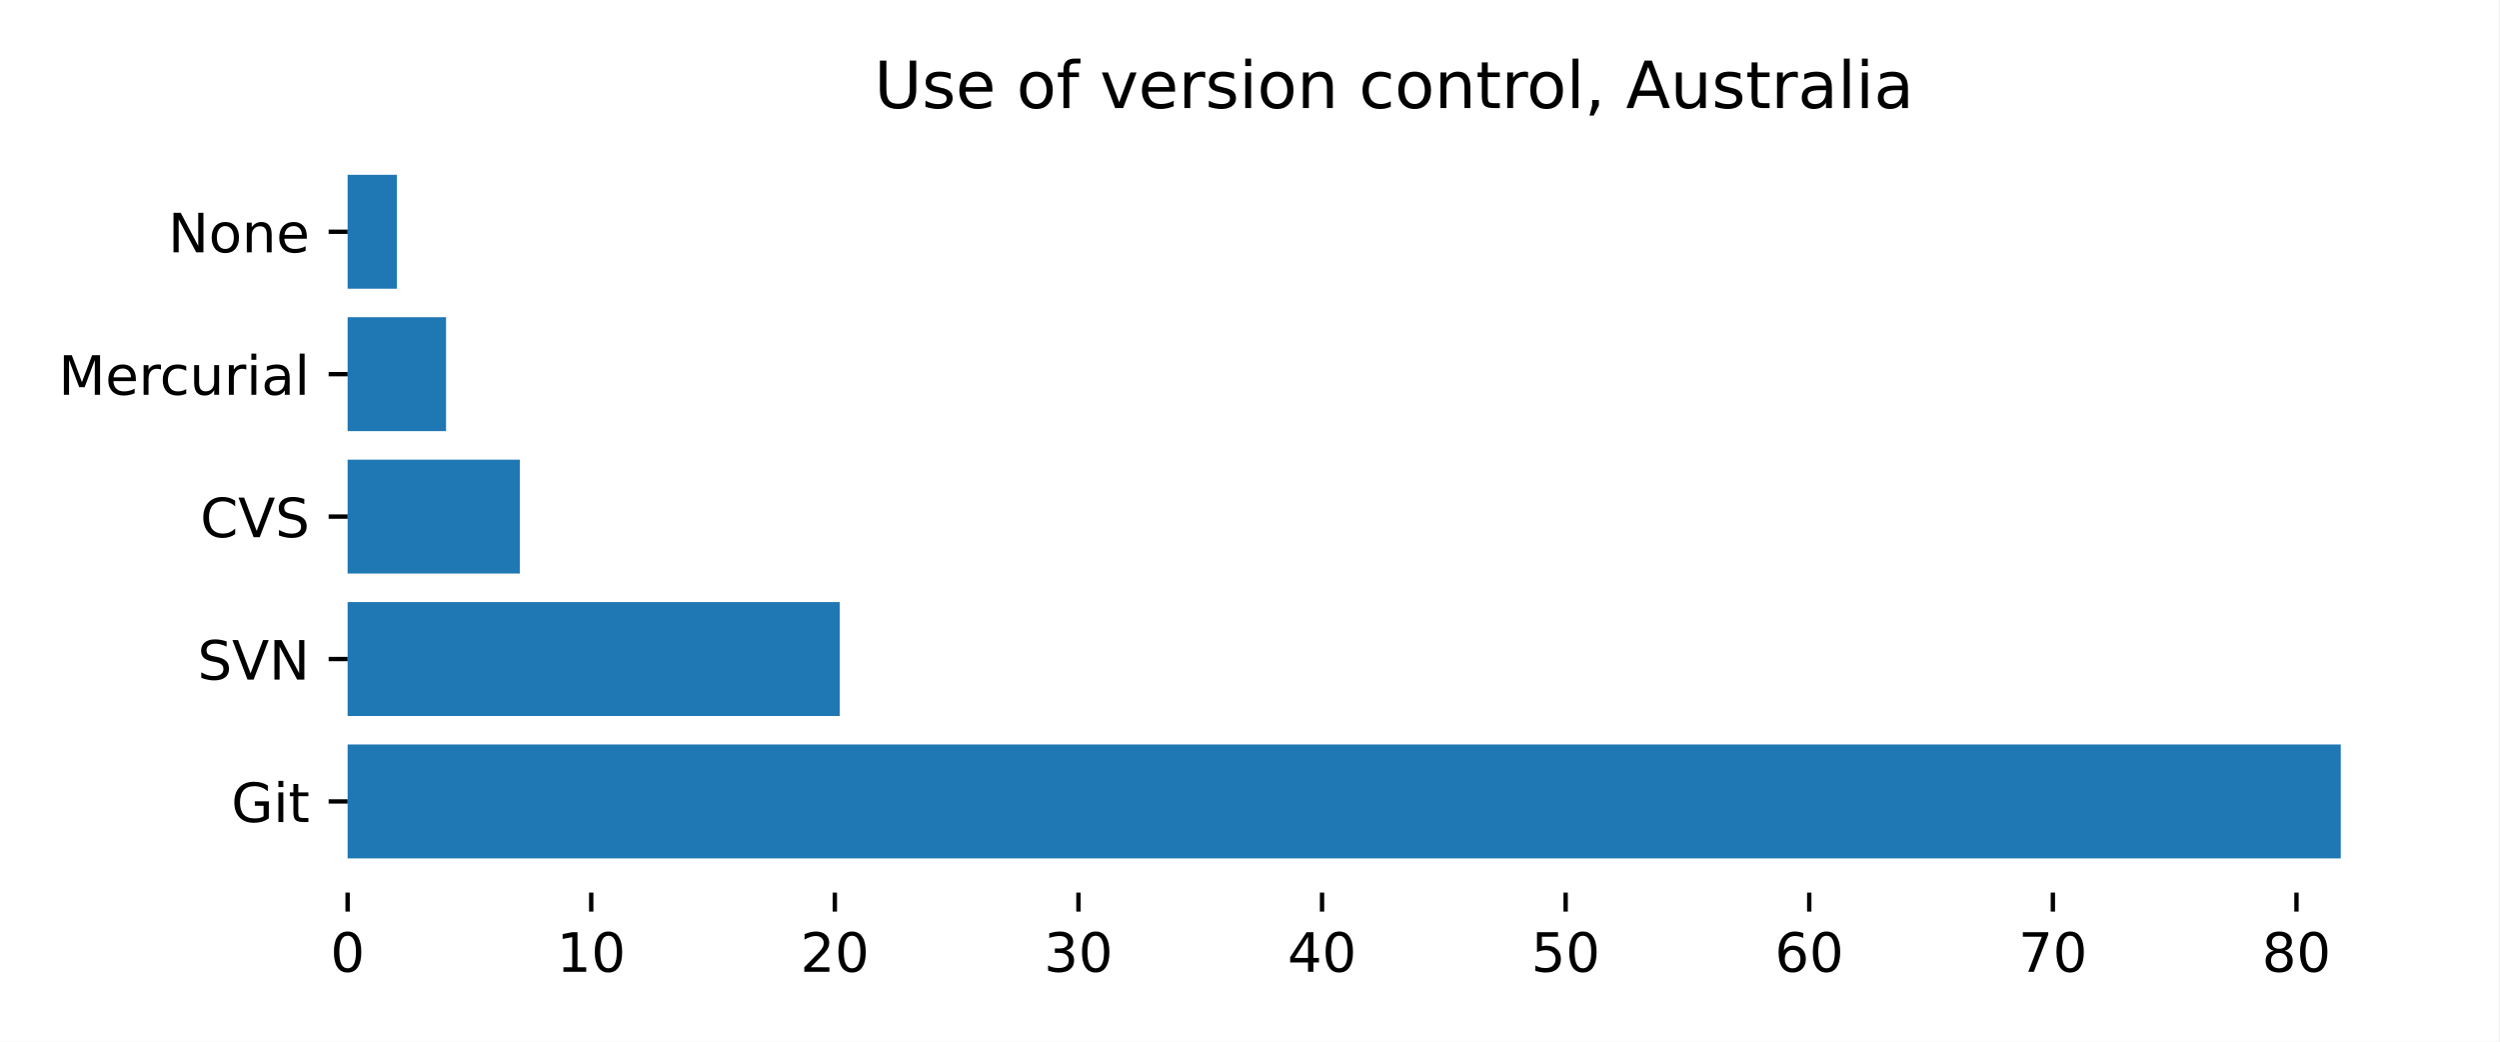
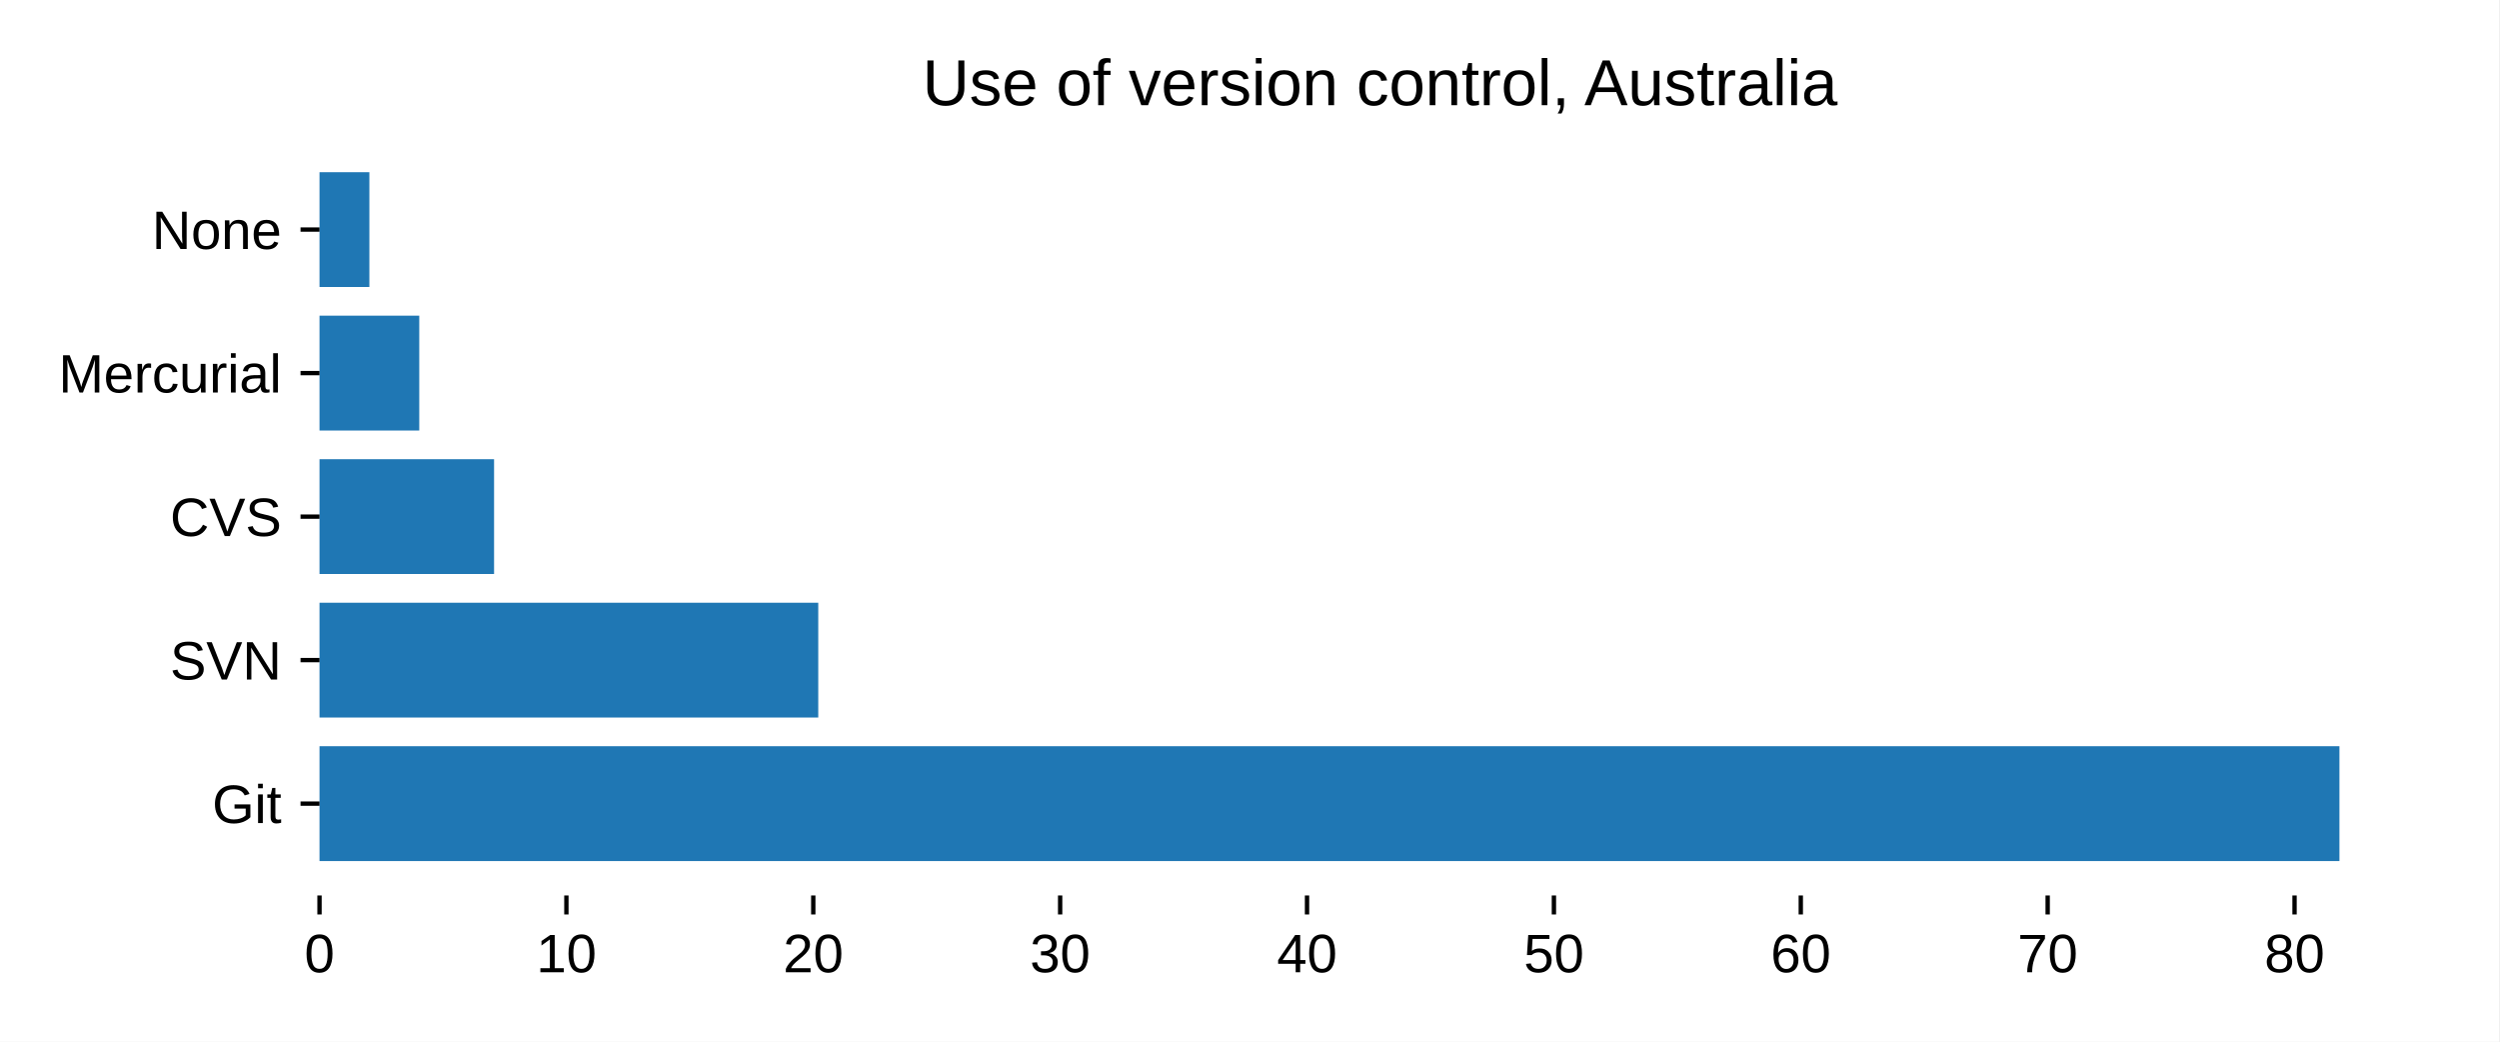
<svg xmlns="http://www.w3.org/2000/svg" xmlns:xlink="http://www.w3.org/1999/xlink" height="192pt" version="1.1" viewBox="0 0 460.8 192" width="460.8pt">
  <defs>
    <style type="text/css">*{stroke-linecap:butt;stroke-linejoin:round;}</style>
  </defs>
  <g id="figure_1">
    <g id="patch_1">
      <path d="M 0 192  L 460.8 192  L 460.8 0  L 0 0  z " style="fill:#ffffff;" />
    </g>
    <g id="axes_1">
      <g id="patch_2">
-         <path d="M 64.098 164.522  L 450 164.522  L 450 25.918  L 64.098 25.918  z " style="fill:#ffffff;" />
+         <path d="M 58.916 165.055  L 450 165.055  L 450 25.389  L 58.916 25.389  z " style="fill:#ffffff;" />
      </g>
      <g id="patch_3">
-         <path clip-path="url(#pcf2e722179)" d="M 64.098 158.222  L 431.624 158.222  L 431.624 137.221  L 64.098 137.221  z " style="fill:#1f77b4;" />
+         <path clip-path="url(#pc35b9255b3)" d="M 58.916 158.706  L 431.377 158.706  L 431.377 137.545  L 58.916 137.545  z " style="fill:#1f77b4;" />
      </g>
      <g id="patch_4">
-         <path clip-path="url(#pcf2e722179)" d="M 64.098 131.971  L 154.845 131.971  L 154.845 110.97  L 64.098 110.97  z " style="fill:#1f77b4;" />
+         <path clip-path="url(#pc35b9255b3)" d="M 58.916 132.255  L 150.881 132.255  L 150.881 111.093  L 58.916 111.093  z " style="fill:#1f77b4;" />
      </g>
      <g id="patch_5">
-         <path clip-path="url(#pcf2e722179)" d="M 64.098 105.72  L 95.86 105.72  L 95.86 84.72  L 64.098 84.72  z " style="fill:#1f77b4;" />
+         <path clip-path="url(#pc35b9255b3)" d="M 58.916 105.803  L 91.104 105.803  L 91.104 84.641  L 58.916 84.641  z " style="fill:#1f77b4;" />
      </g>
      <g id="patch_6">
-         <path clip-path="url(#pcf2e722179)" d="M 64.098 79.47  L 82.248 79.47  L 82.248 58.469  L 64.098 58.469  z " style="fill:#1f77b4;" />
+         <path clip-path="url(#pc35b9255b3)" d="M 58.916 79.351  L 77.309 79.351  L 77.309 58.19  L 58.916 58.19  z " style="fill:#1f77b4;" />
      </g>
      <g id="patch_7">
-         <path clip-path="url(#pcf2e722179)" d="M 64.098 53.219  L 73.173 53.219  L 73.173 32.218  L 64.098 32.218  z " style="fill:#1f77b4;" />
+         <path clip-path="url(#pc35b9255b3)" d="M 58.916 52.899  L 68.112 52.899  L 68.112 31.738  L 58.916 31.738  z " style="fill:#1f77b4;" />
      </g>
      <g id="matplotlib.axis_1">
        <g id="xtick_1">
          <g id="line2d_1">
            <defs>
              <path d="M 0 0  L 0 3.5  " id="mc3a356a46d" style="stroke:#000000;stroke-width:0.8;" />
            </defs>
            <g>
-               <use style="stroke:#000000;stroke-width:0.8;" x="64.098" xlink:href="#mc3a356a46d" y="164.522" />
+               <use style="stroke:#000000;stroke-width:0.8;" x="58.916" xlink:href="#mc3a356a46d" y="165.055" />
            </g>
          </g>
          <g id="text_1">
-             <text style="font-family:DejaVu Sans;font-size:10px;font-stretch:normal;font-style:normal;font-weight:normal;text-anchor:middle;" transform="rotate(-0, 64.09844, 179.1203)" x="64.098" y="179.12">0</text>
+             <text style="font-family:Arial;font-size:10px;font-stretch:normal;font-style:normal;font-weight:normal;text-anchor:middle;" transform="rotate(-0, 58.91562, 179.2125)" x="58.916" y="179.213">0</text>
          </g>
        </g>
        <g id="xtick_2">
          <g id="line2d_2">
            <g>
-               <use style="stroke:#000000;stroke-width:0.8;" x="109.018" xlink:href="#mc3a356a46d" y="164.522" />
+               <use style="stroke:#000000;stroke-width:0.8;" x="104.439" xlink:href="#mc3a356a46d" y="165.055" />
            </g>
          </g>
          <g id="text_2">
-             <text style="font-family:DejaVu Sans;font-size:10px;font-stretch:normal;font-style:normal;font-weight:normal;text-anchor:middle;" transform="rotate(-0, 109.0182, 179.1203)" x="109.018" y="179.12">10</text>
+             <text style="font-family:Arial;font-size:10px;font-stretch:normal;font-style:normal;font-weight:normal;text-anchor:middle;" transform="rotate(-0, 104.4387, 179.2125)" x="104.439" y="179.213">10</text>
          </g>
        </g>
        <g id="xtick_3">
          <g id="line2d_3">
            <g>
-               <use style="stroke:#000000;stroke-width:0.8;" x="153.938" xlink:href="#mc3a356a46d" y="164.522" />
+               <use style="stroke:#000000;stroke-width:0.8;" x="149.962" xlink:href="#mc3a356a46d" y="165.055" />
            </g>
          </g>
          <g id="text_3">
-             <text style="font-family:DejaVu Sans;font-size:10px;font-stretch:normal;font-style:normal;font-weight:normal;text-anchor:middle;" transform="rotate(-0, 153.938, 179.1203)" x="153.938" y="179.12">20</text>
+             <text style="font-family:Arial;font-size:10px;font-stretch:normal;font-style:normal;font-weight:normal;text-anchor:middle;" transform="rotate(-0, 149.9617, 179.2125)" x="149.962" y="179.213">20</text>
          </g>
        </g>
        <g id="xtick_4">
          <g id="line2d_4">
            <g>
-               <use style="stroke:#000000;stroke-width:0.8;" x="198.858" xlink:href="#mc3a356a46d" y="164.522" />
+               <use style="stroke:#000000;stroke-width:0.8;" x="195.485" xlink:href="#mc3a356a46d" y="165.055" />
            </g>
          </g>
          <g id="text_4">
-             <text style="font-family:DejaVu Sans;font-size:10px;font-stretch:normal;font-style:normal;font-weight:normal;text-anchor:middle;" transform="rotate(-0, 198.8577, 179.1203)" x="198.858" y="179.12">30</text>
+             <text style="font-family:Arial;font-size:10px;font-stretch:normal;font-style:normal;font-weight:normal;text-anchor:middle;" transform="rotate(-0, 195.4848, 179.2125)" x="195.485" y="179.213">30</text>
          </g>
        </g>
        <g id="xtick_5">
          <g id="line2d_5">
            <g>
-               <use style="stroke:#000000;stroke-width:0.8;" x="243.777" xlink:href="#mc3a356a46d" y="164.522" />
+               <use style="stroke:#000000;stroke-width:0.8;" x="241.008" xlink:href="#mc3a356a46d" y="165.055" />
            </g>
          </g>
          <g id="text_5">
-             <text style="font-family:DejaVu Sans;font-size:10px;font-stretch:normal;font-style:normal;font-weight:normal;text-anchor:middle;" transform="rotate(-0, 243.7775, 179.1203)" x="243.777" y="179.12">40</text>
+             <text style="font-family:Arial;font-size:10px;font-stretch:normal;font-style:normal;font-weight:normal;text-anchor:middle;" transform="rotate(-0, 241.0078, 179.2125)" x="241.008" y="179.213">40</text>
          </g>
        </g>
        <g id="xtick_6">
          <g id="line2d_6">
            <g>
-               <use style="stroke:#000000;stroke-width:0.8;" x="288.697" xlink:href="#mc3a356a46d" y="164.522" />
+               <use style="stroke:#000000;stroke-width:0.8;" x="286.531" xlink:href="#mc3a356a46d" y="165.055" />
            </g>
          </g>
          <g id="text_6">
-             <text style="font-family:DejaVu Sans;font-size:10px;font-stretch:normal;font-style:normal;font-weight:normal;text-anchor:middle;" transform="rotate(-0, 288.6972, 179.1203)" x="288.697" y="179.12">50</text>
+             <text style="font-family:Arial;font-size:10px;font-stretch:normal;font-style:normal;font-weight:normal;text-anchor:middle;" transform="rotate(-0, 286.5309, 179.2125)" x="286.531" y="179.213">50</text>
          </g>
        </g>
        <g id="xtick_7">
          <g id="line2d_7">
            <g>
-               <use style="stroke:#000000;stroke-width:0.8;" x="333.617" xlink:href="#mc3a356a46d" y="164.522" />
+               <use style="stroke:#000000;stroke-width:0.8;" x="332.054" xlink:href="#mc3a356a46d" y="165.055" />
            </g>
          </g>
          <g id="text_7">
-             <text style="font-family:DejaVu Sans;font-size:10px;font-stretch:normal;font-style:normal;font-weight:normal;text-anchor:middle;" transform="rotate(-0, 333.617, 179.1203)" x="333.617" y="179.12">60</text>
+             <text style="font-family:Arial;font-size:10px;font-stretch:normal;font-style:normal;font-weight:normal;text-anchor:middle;" transform="rotate(-0, 332.0539, 179.2125)" x="332.054" y="179.213">60</text>
          </g>
        </g>
        <g id="xtick_8">
          <g id="line2d_8">
            <g>
-               <use style="stroke:#000000;stroke-width:0.8;" x="378.537" xlink:href="#mc3a356a46d" y="164.522" />
+               <use style="stroke:#000000;stroke-width:0.8;" x="377.577" xlink:href="#mc3a356a46d" y="165.055" />
            </g>
          </g>
          <g id="text_8">
-             <text style="font-family:DejaVu Sans;font-size:10px;font-stretch:normal;font-style:normal;font-weight:normal;text-anchor:middle;" transform="rotate(-0, 378.5367, 179.1203)" x="378.537" y="179.12">70</text>
+             <text style="font-family:Arial;font-size:10px;font-stretch:normal;font-style:normal;font-weight:normal;text-anchor:middle;" transform="rotate(-0, 377.577, 179.2125)" x="377.577" y="179.213">70</text>
          </g>
        </g>
        <g id="xtick_9">
          <g id="line2d_9">
            <g>
-               <use style="stroke:#000000;stroke-width:0.8;" x="423.457" xlink:href="#mc3a356a46d" y="164.522" />
+               <use style="stroke:#000000;stroke-width:0.8;" x="423.1" xlink:href="#mc3a356a46d" y="165.055" />
            </g>
          </g>
          <g id="text_9">
-             <text style="font-family:DejaVu Sans;font-size:10px;font-stretch:normal;font-style:normal;font-weight:normal;text-anchor:middle;" transform="rotate(-0, 423.4565, 179.1203)" x="423.457" y="179.12">80</text>
+             <text style="font-family:Arial;font-size:10px;font-stretch:normal;font-style:normal;font-weight:normal;text-anchor:middle;" transform="rotate(-0, 423.1, 179.2125)" x="423.1" y="179.213">80</text>
          </g>
        </g>
      </g>
      <g id="matplotlib.axis_2">
        <g id="ytick_1">
          <g id="line2d_10">
            <defs>
              <path d="M 0 0  L -3.5 0  " id="m82278324de" style="stroke:#000000;stroke-width:0.8;" />
            </defs>
            <g>
-               <use style="stroke:#000000;stroke-width:0.8;" x="64.098" xlink:href="#m82278324de" y="147.721" />
+               <use style="stroke:#000000;stroke-width:0.8;" x="58.916" xlink:href="#m82278324de" y="148.126" />
            </g>
          </g>
          <g id="text_10">
-             <text style="font-family:DejaVu Sans;font-size:10px;font-stretch:normal;font-style:normal;font-weight:normal;text-anchor:end;" transform="rotate(-0, 57.09844, 151.5206)" x="57.098" y="151.521">Git</text>
+             <text style="font-family:Arial;font-size:10px;font-stretch:normal;font-style:normal;font-weight:normal;text-anchor:end;" transform="rotate(-0, 51.91562, 151.7045)" x="51.916" y="151.704">Git</text>
          </g>
        </g>
        <g id="ytick_2">
          <g id="line2d_11">
            <g>
-               <use style="stroke:#000000;stroke-width:0.8;" x="64.098" xlink:href="#m82278324de" y="121.471" />
+               <use style="stroke:#000000;stroke-width:0.8;" x="58.916" xlink:href="#m82278324de" y="121.674" />
            </g>
          </g>
          <g id="text_11">
-             <text style="font-family:DejaVu Sans;font-size:10px;font-stretch:normal;font-style:normal;font-weight:normal;text-anchor:end;" transform="rotate(-0, 57.09844, 125.2699)" x="57.098" y="125.27">SVN</text>
+             <text style="font-family:Arial;font-size:10px;font-stretch:normal;font-style:normal;font-weight:normal;text-anchor:end;" transform="rotate(-0, 51.91562, 125.2527)" x="51.916" y="125.253">SVN</text>
          </g>
        </g>
        <g id="ytick_3">
          <g id="line2d_12">
            <g>
-               <use style="stroke:#000000;stroke-width:0.8;" x="64.098" xlink:href="#m82278324de" y="95.22" />
+               <use style="stroke:#000000;stroke-width:0.8;" x="58.916" xlink:href="#m82278324de" y="95.222" />
            </g>
          </g>
          <g id="text_12">
-             <text style="font-family:DejaVu Sans;font-size:10px;font-stretch:normal;font-style:normal;font-weight:normal;text-anchor:end;" transform="rotate(-0, 57.09844, 99.01922)" x="57.098" y="99.019">CVS</text>
+             <text style="font-family:Arial;font-size:10px;font-stretch:normal;font-style:normal;font-weight:normal;text-anchor:end;" transform="rotate(-0, 51.91562, 98.80094)" x="51.916" y="98.801">CVS</text>
          </g>
        </g>
        <g id="ytick_4">
          <g id="line2d_13">
            <g>
-               <use style="stroke:#000000;stroke-width:0.8;" x="64.098" xlink:href="#m82278324de" y="68.969" />
+               <use style="stroke:#000000;stroke-width:0.8;" x="58.916" xlink:href="#m82278324de" y="68.77" />
            </g>
          </g>
          <g id="text_13">
-             <text style="font-family:DejaVu Sans;font-size:10px;font-stretch:normal;font-style:normal;font-weight:normal;text-anchor:end;" transform="rotate(-0, 57.09844, 72.76851)" x="57.098" y="72.769">Mercurial</text>
+             <text style="font-family:Arial;font-size:10px;font-stretch:normal;font-style:normal;font-weight:normal;text-anchor:end;" transform="rotate(-0, 51.91562, 72.34917)" x="51.916" y="72.349">Mercurial</text>
          </g>
        </g>
        <g id="ytick_5">
          <g id="line2d_14">
            <g>
-               <use style="stroke:#000000;stroke-width:0.8;" x="64.098" xlink:href="#m82278324de" y="42.719" />
+               <use style="stroke:#000000;stroke-width:0.8;" x="58.916" xlink:href="#m82278324de" y="42.319" />
            </g>
          </g>
          <g id="text_14">
-             <text style="font-family:DejaVu Sans;font-size:10px;font-stretch:normal;font-style:normal;font-weight:normal;text-anchor:end;" transform="rotate(-0, 57.09844, 46.5178)" x="57.098" y="46.518">None</text>
+             <text style="font-family:Arial;font-size:10px;font-stretch:normal;font-style:normal;font-weight:normal;text-anchor:end;" transform="rotate(-0, 51.91562, 45.89741)" x="51.916" y="45.897">None</text>
          </g>
        </g>
      </g>
      <g id="text_15">
-         <text style="font-family:DejaVu Sans;font-size:12px;font-stretch:normal;font-style:normal;font-weight:normal;text-anchor:middle;" transform="rotate(-0, 257.0492, 19.91812)" x="257.049" y="19.918">Use of version control, Australia</text>
+         <text style="font-family:Arial;font-size:12px;font-stretch:normal;font-style:normal;font-weight:normal;text-anchor:middle;" transform="rotate(-0, 254.4578, 19.38938)" x="254.458" y="19.389">Use of version control, Australia</text>
      </g>
    </g>
  </g>
  <defs>
-     <clipPath id="pcf2e722179">
-       <rect height="138.604" width="385.902" x="64.098" y="25.918" />
+     <clipPath id="pc35b9255b3">
+       <rect height="139.665" width="391.084" x="58.916" y="25.389" />
    </clipPath>
  </defs>
</svg>
